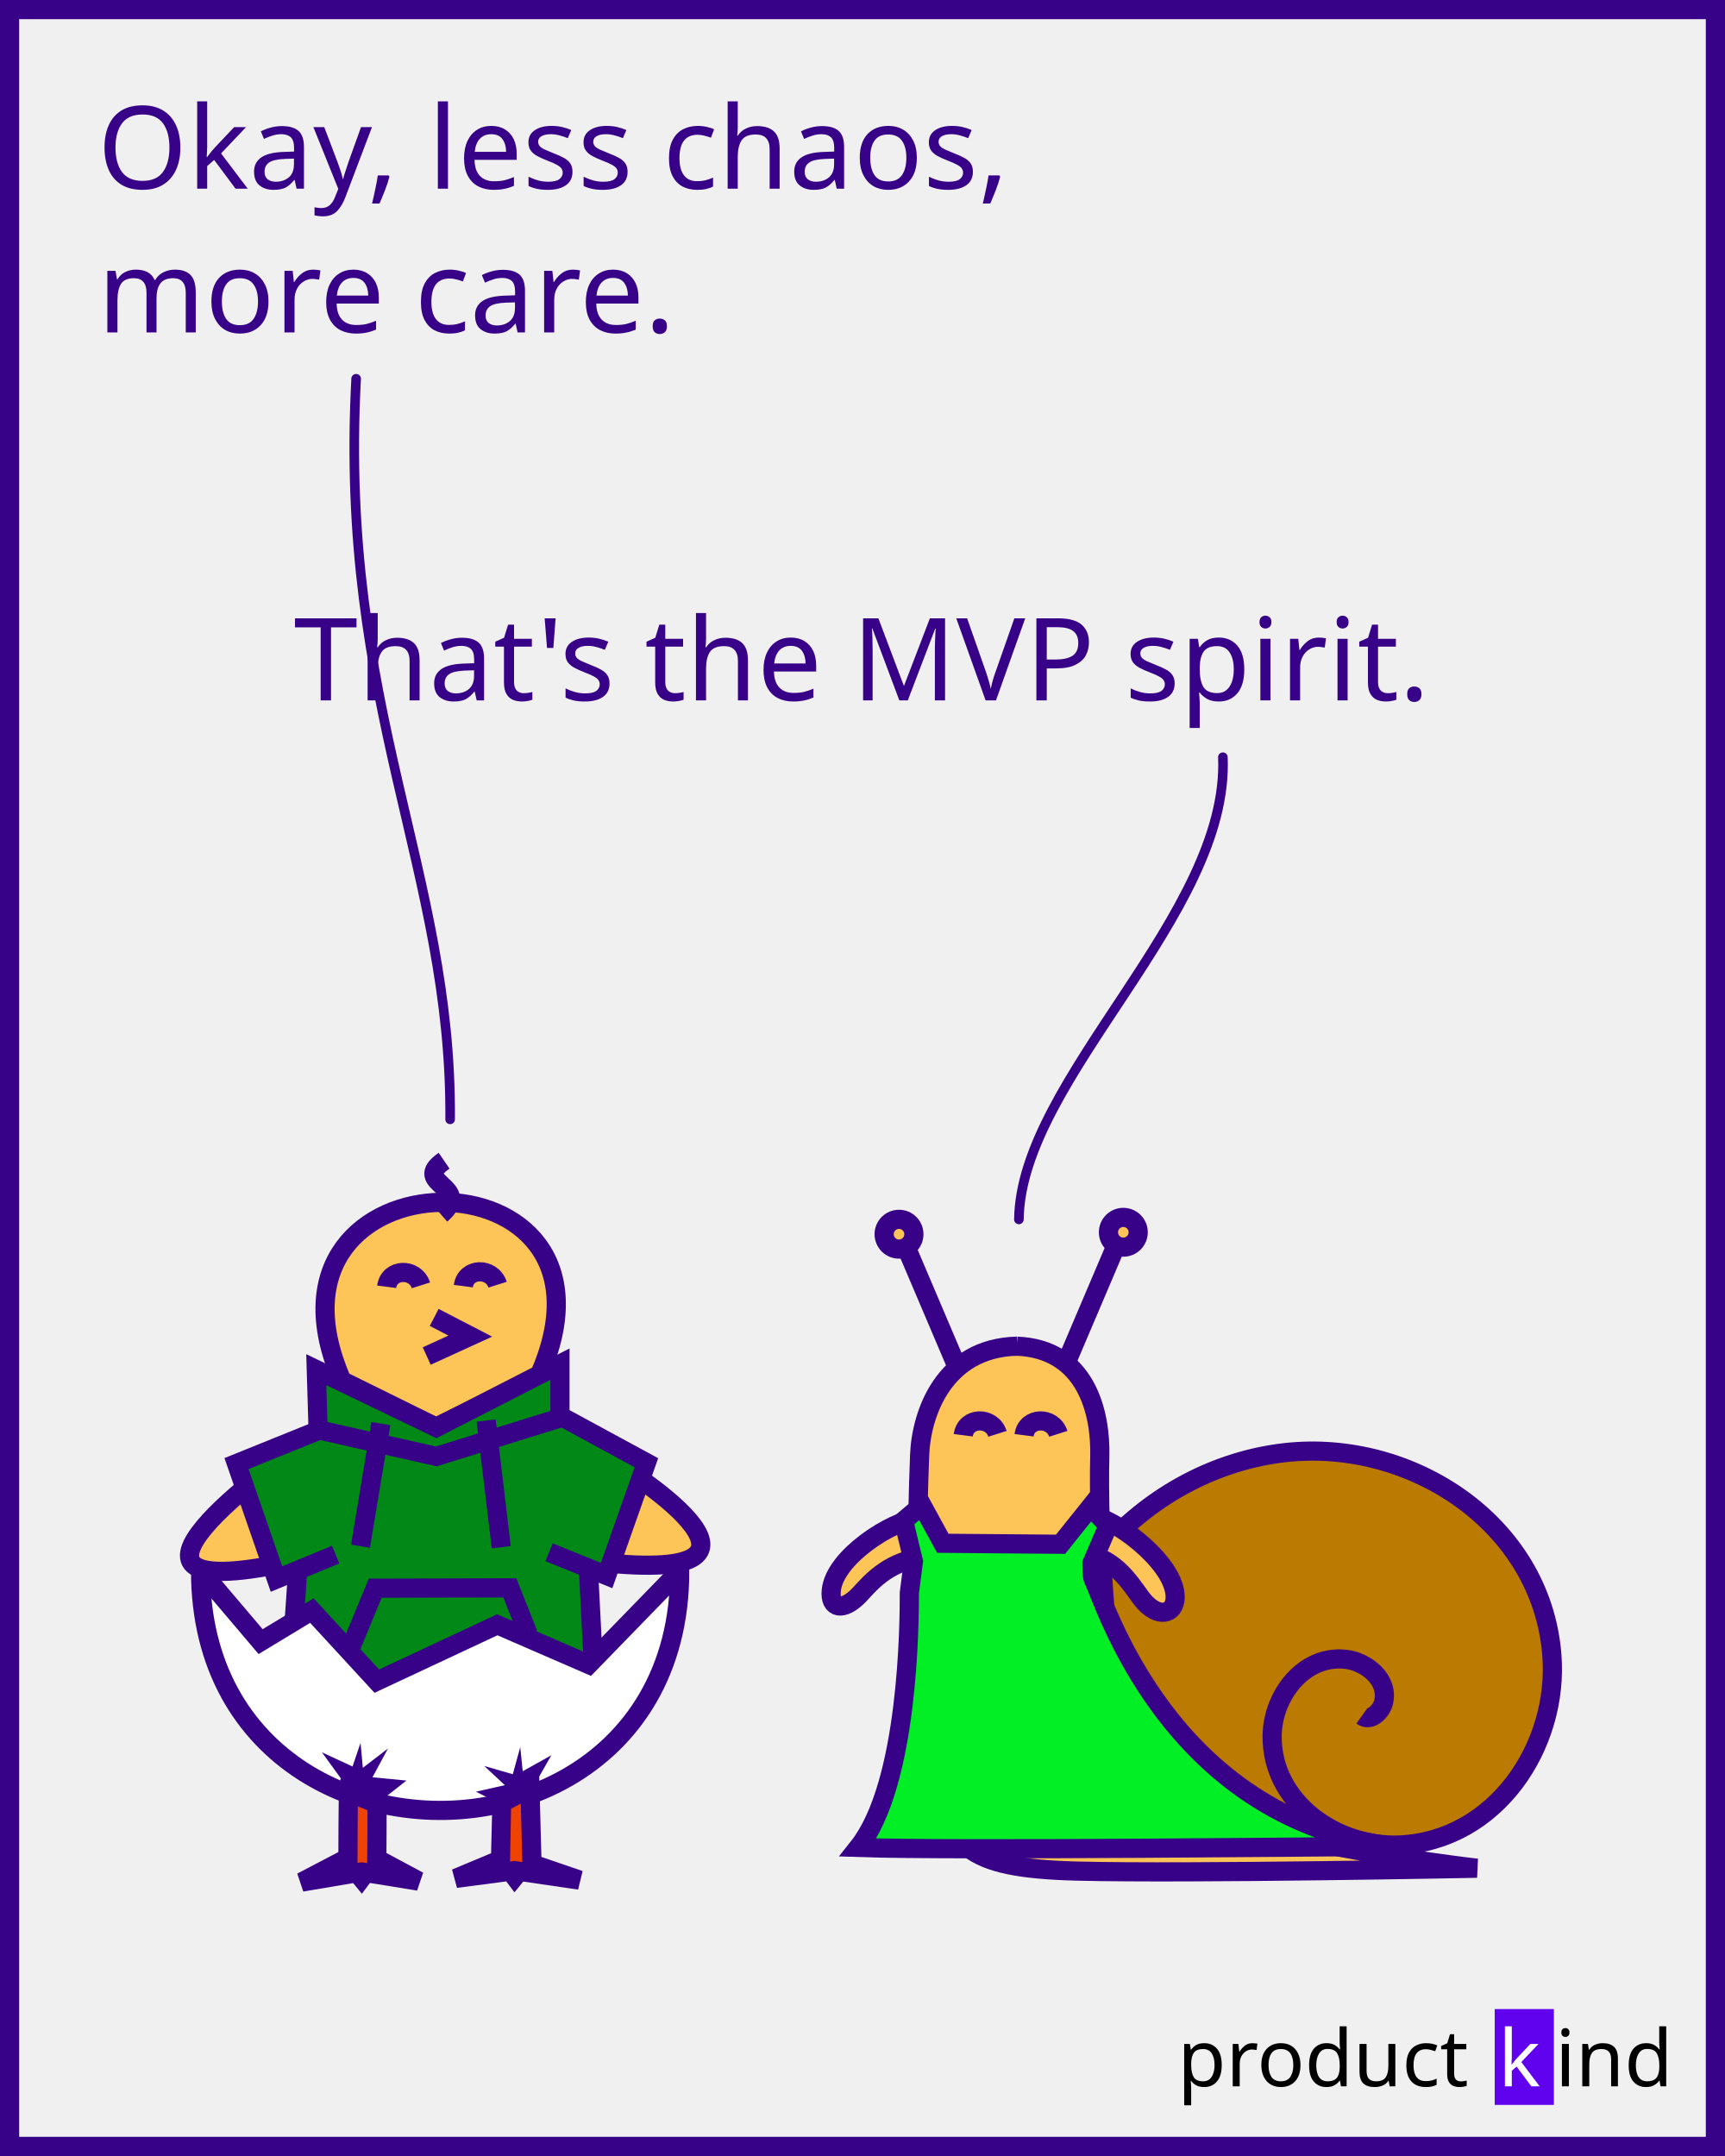
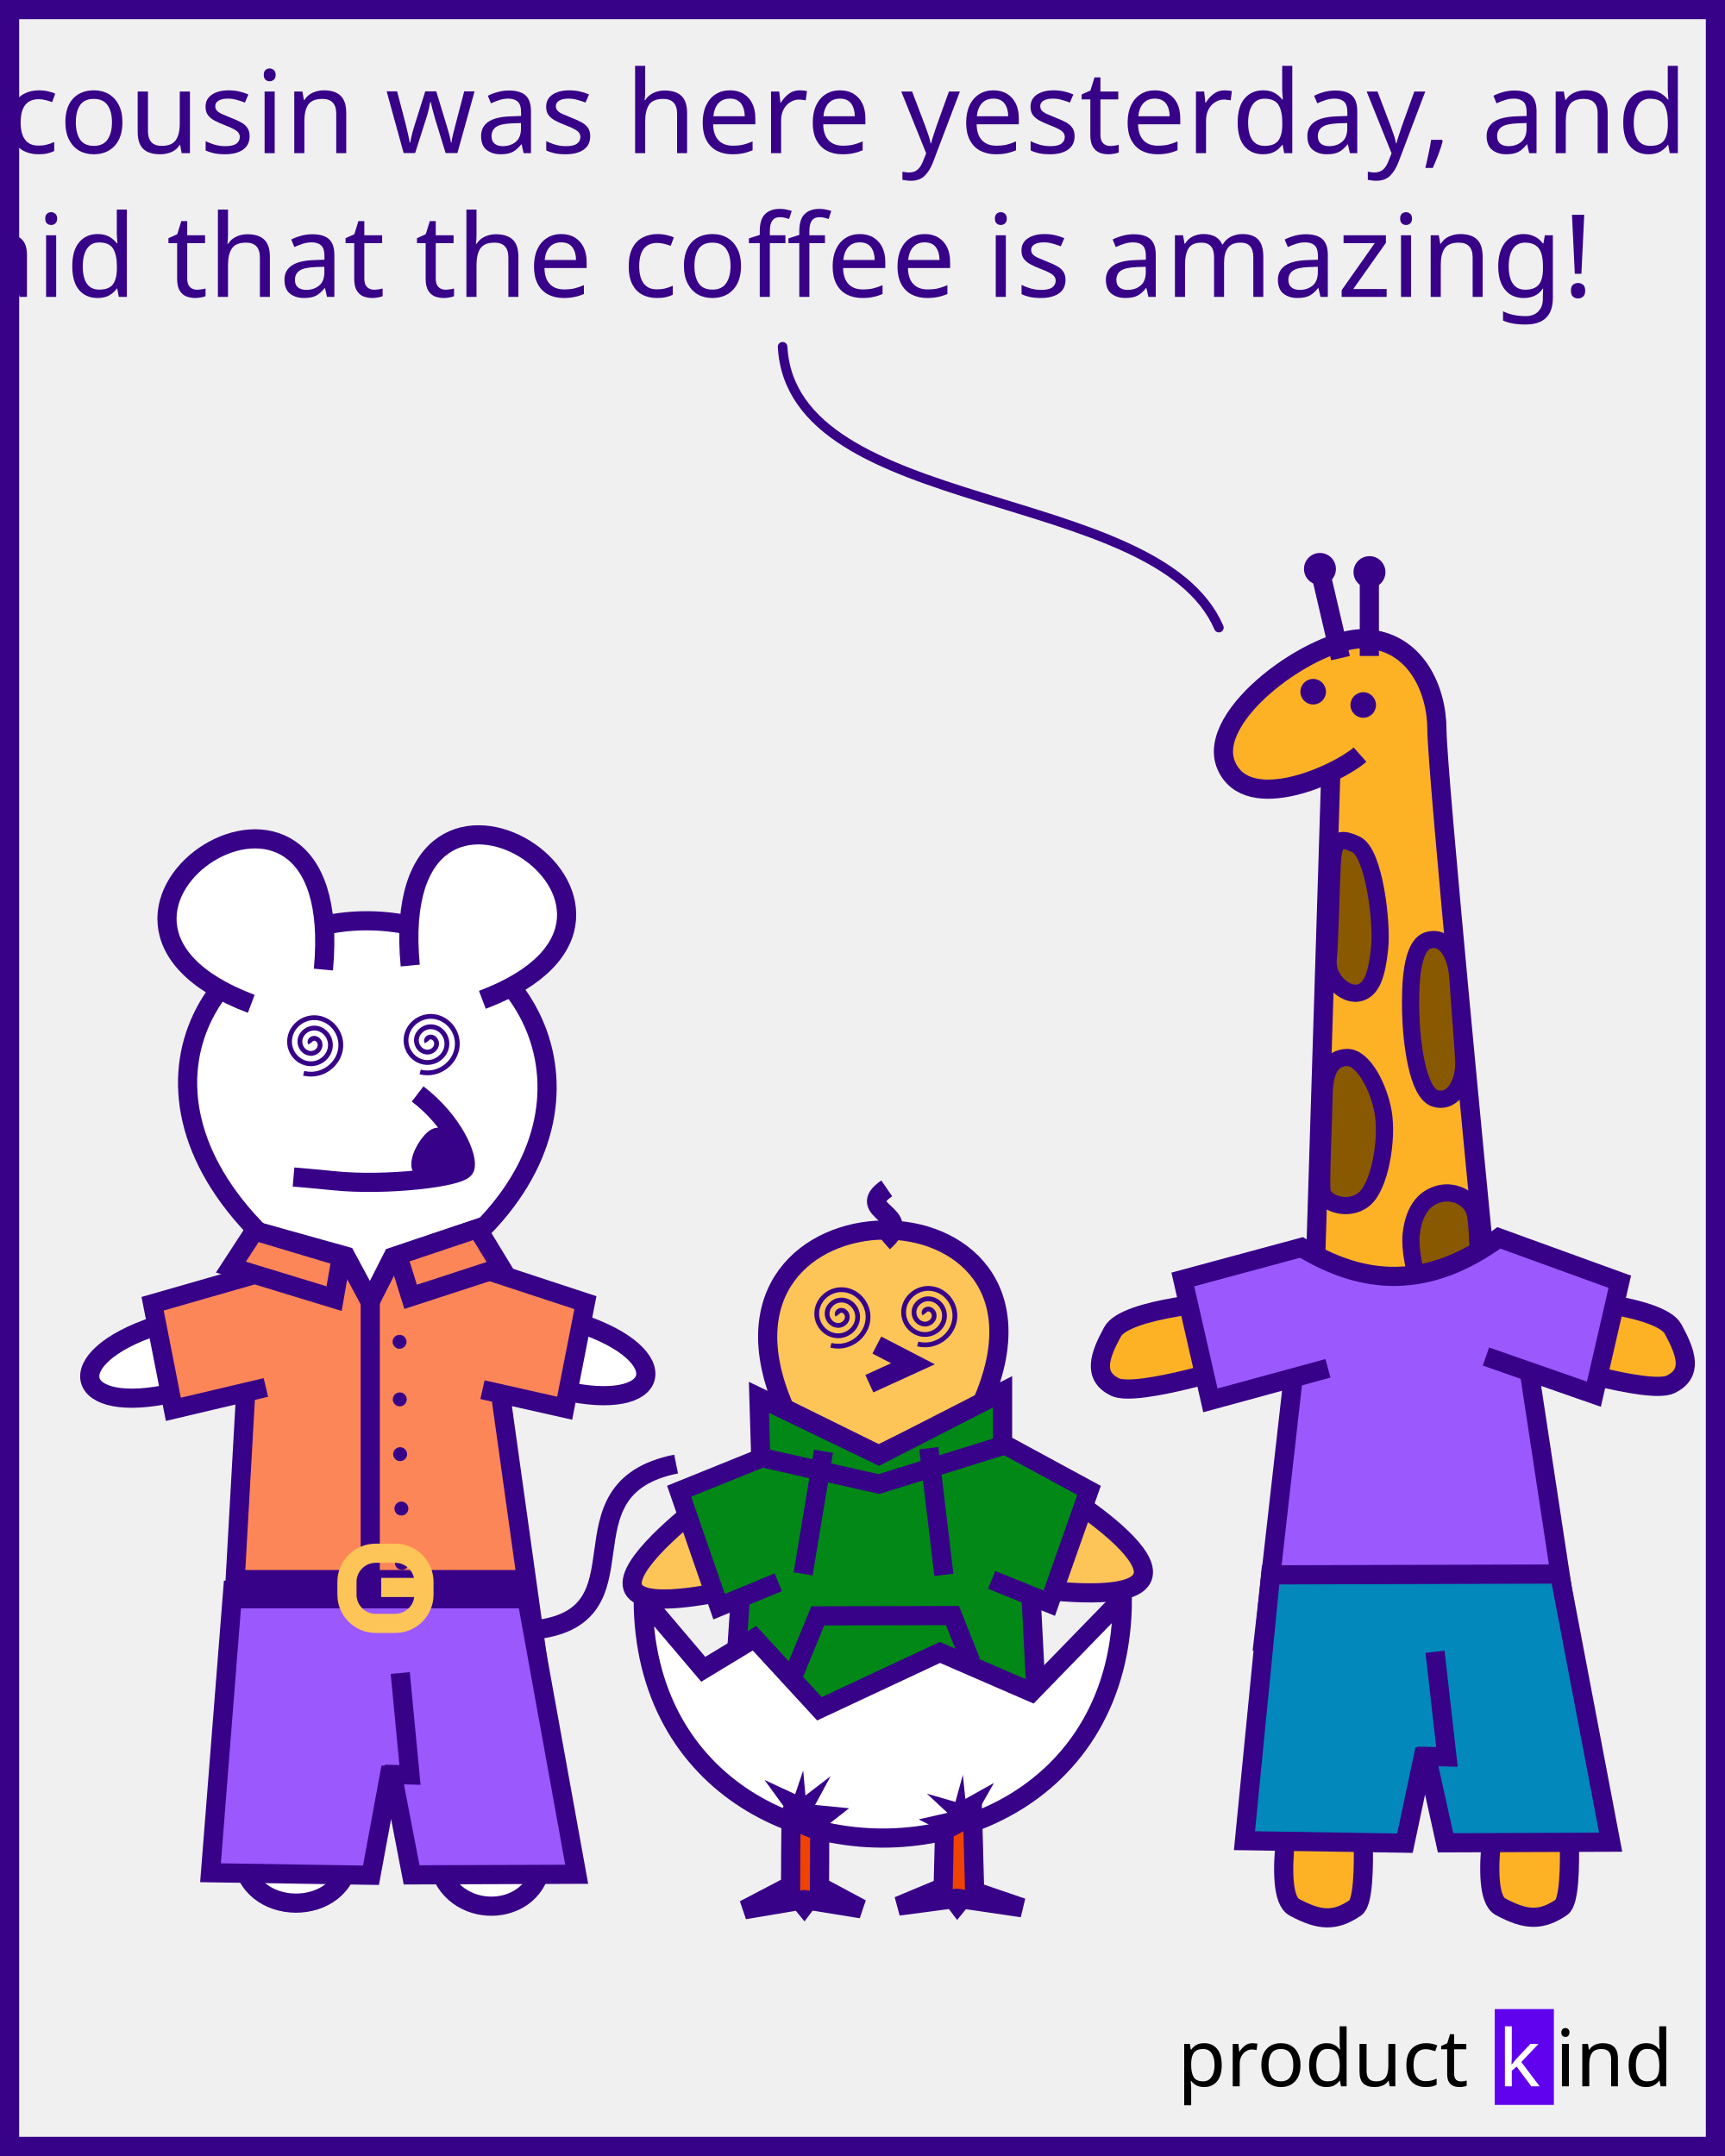
<svg xmlns="http://www.w3.org/2000/svg" width="1080" height="1350" viewBox="0 0 285.75 357.188" version="1.1" id="svg1">
  <defs id="defs1">
    <rect x="337.606" y="293.087" width="868.13" height="871.84" id="rect26" />
    <rect x="358.011" y="335.751" width="877.405" height="734.572" id="rect25" />
    <rect x="418.448" y="244.753" width="748.074" height="801.367" id="rect16" />
    <clipPath clipPathUnits="userSpaceOnUse" id="clipPath3">
      <rect style="fill:#370188;stroke:#370188;stroke-width:3.175" id="rect4" width="387.914" height="225.631" x="-131.677" y="-44.13" ry="1.595" />
    </clipPath>
+     <clipPath clipPathUnits="userSpaceOnUse" id="clipPath1">
+       <rect style="fill:none;fill-opacity:1;fill-rule:nonzero;stroke:#370188;stroke-width:1;stroke-dasharray:none;stroke-opacity:1" id="rect1" width="89" height="111.5" x="-43.911" y="-23.921" transform="rotate(21.05642)" />
+     </clipPath>
  </defs>
  <g id="layer1">
-     <rect style="fill:none;fill-opacity:1;fill-rule:nonzero;stroke:#370188;stroke-width:3.175;stroke-dasharray:none;stroke-opacity:1" id="rect113-4-2" width="282.575" height="354.012" x="1.587" y="1.587" />
    <g id="g1">
      <rect width="9.802" height="15.875" rx="0" ry="0" fill="#6002ee" stroke-width="0" id="rect1-3-4-39-4-2-0-5-6" x="247.601" y="332.846" />
      <text font-family="Montserrat" font-size="465.256px" font-weight="200" stroke-width="0" fill="#33333" id="text3-0-3-6-4-3-4-3-7-8" x="257.784" y="345.427" style="font-style:normal;font-variant:normal;font-weight:300;font-stretch:normal;font-size:13.077px;font-family:Montserrat;-inkscape-font-specification:'Montserrat Light'" transform="scale(0.9993897,1.000611)">
        <tspan y="345.427" font-weight="200" stroke-width="0" id="tspan1-4-8-3-6-9-9-9-7-0" style="font-style:normal;font-variant:normal;font-weight:300;font-stretch:normal;font-size:13.077px;font-family:Montserrat;-inkscape-font-specification:'Montserrat Light'">ind</tspan>
      </text>
      <text font-family="Montserrat" font-size="618.11px" font-weight="200" stroke-width="0" fill="#33333" id="text3-0-3-0-0-5-3-3-2" x="248.337" y="345.427" style="font-style:normal;font-variant:normal;font-weight:300;font-stretch:normal;font-size:13.077px;font-family:Montserrat;-inkscape-font-specification:'Montserrat Light'" transform="scale(0.9993897,1.000611)">
        <tspan y="345.427" font-weight="200" stroke-width="0" id="tspan1-4-8-6-2-1-2-5-9" style="font-style:normal;font-variant:normal;font-weight:300;font-stretch:normal;font-size:13.077px;font-family:Montserrat;-inkscape-font-specification:'Montserrat Light'">
          <tspan style="font-style:normal;font-variant:normal;font-weight:300;font-stretch:normal;font-size:13.077px;font-family:Montserrat;-inkscape-font-specification:'Montserrat Light';fill:#ffffff;fill-opacity:1;stroke-width:0" id="tspan3-6-3-13-5-2-1-6-6">k</tspan>
        </tspan>
      </text>
      <text dx="0" dy="0" font-family="Montserrat" font-size="465.256px" font-weight="200" stroke-width="0" fill="#33333" id="text3-0-3-6-8-4-0-8-9" x="195.177" y="345.427" style="font-style:normal;font-variant:normal;font-weight:300;font-stretch:normal;font-size:13.077px;font-family:Montserrat;-inkscape-font-specification:'Montserrat Light'" transform="scale(0.9993897,1.000611)">
        <tspan y="345.427" font-weight="200" stroke-width="0" id="tspan1-4-8-3-9-0-0-6-9" style="font-style:normal;font-variant:normal;font-weight:300;font-stretch:normal;font-size:13.077px;font-family:Montserrat;-inkscape-font-specification:'Montserrat Light'">product</tspan>
      </text>
    </g>
-     <g id="g2-5" transform="matrix(3.175,0,0,3.175,-1513.23,-614.2662)">
-       <text xml:space="preserve" style="font-style:normal;font-variant:normal;font-weight:normal;font-stretch:normal;font-size:19.05px;font-family:'Nanum Pen';-inkscape-font-specification:'Nanum Pen';text-align:start;letter-spacing:0px;word-spacing:0px;writing-mode:lr-tb;direction:ltr;text-anchor:start;white-space:pre;inline-size:141.971;display:inline;fill:#370188;fill-opacity:1;stroke:none;stroke-width:1.587;stroke-linecap:round;stroke-dasharray:none;stroke-opacity:1" x="-105.926" y="156.497" id="text17-6-5-0-9-6" transform="matrix(0.3149606,0,0,0.3149606,515.06,154.0265)">
-         <tspan x="-105.926" y="156.497" id="tspan3">Okay, less chaos, </tspan>
-         <tspan x="-105.926" y="180.309" id="tspan4">more care.</tspan>
+     <rect style="fill:none;fill-opacity:1;fill-rule:nonzero;stroke:#370188;stroke-width:3.175;stroke-dasharray:none;stroke-opacity:1" id="rect113-4-2" width="282.575" height="354.012" x="1.587" y="1.587" />
+     <g id="g2-6" transform="matrix(3.175,0,0,3.175,84.77835,47.37924)">
+       <path style="fill:#fdb226;fill-opacity:1;fill-rule:nonzero;stroke:#370188;stroke-width:1;stroke-dasharray:none;stroke-opacity:1" d="m 44.255,24.453 c -1.124,0.999 -5.857,3.183 -6.981,0.56 -1.124,-2.623 4.625,-6.731 7.247,-6.606 2.623,0.125 3.747,2.623 3.747,4.746 0,2.123 2.373,26.476 2.373,26.476 l -5.87,6.619 -2.928,-2.386 0.887,-28.423" id="path83" />
+       <circle style="fill:#370188;fill-opacity:1;stroke:none;stroke-width:3.975;stroke-dasharray:none;stroke-opacity:1" id="path9-5-7-5-2-3-8" cx="41.812" cy="21.171" r="0.667" />
+       <circle style="fill:#370188;fill-opacity:1;stroke:none;stroke-width:3.975;stroke-dasharray:none;stroke-opacity:1" id="path9-5-7-5-2-3-8-3" cx="42.165" cy="14.764" r="0.833" />
+       <circle style="fill:#370188;fill-opacity:1;stroke:none;stroke-width:3.975;stroke-dasharray:none;stroke-opacity:1" id="path9-5-7-5-2-3-8-8" cx="44.749" cy="14.931" r="0.833" />
+       <circle style="fill:#370188;fill-opacity:1;stroke:none;stroke-width:3.975;stroke-dasharray:none;stroke-opacity:1" id="path9-5-7-6-7-6-0-4" cx="44.424" cy="21.865" r="0.667" />
+       <path style="fill:#fdb226;fill-opacity:1;fill-rule:nonzero;stroke:#370188;stroke-width:1;stroke-dasharray:none;stroke-opacity:1" d="m 37.326,52.962 c 0,0 -5.291,0.345 -5.981,1.61 -0.69,1.265 -1.035,2.3 0.115,2.875 1.15,0.575 6.901,-1.265 6.901,-1.265" id="path82-4" />
+       <path style="fill:#fdb226;fill-opacity:1;fill-rule:nonzero;stroke:#370188;stroke-width:1;stroke-dasharray:none;stroke-opacity:1" d="m 40.855,77.954 c 0,0 -1.293,5.964 -0.023,6.645 1.323,0.71 2.116,0.751 3.181,0.029 0.803,-0.544 0.208,-7.013 0.208,-7.013" id="path82-2-5" />
+       <path style="fill:#fdb226;fill-opacity:1;fill-rule:nonzero;stroke:#370188;stroke-width:1;stroke-dasharray:none;stroke-opacity:1" d="m 51.608,77.925 c 0,0 -1.293,5.964 -0.023,6.645 1.323,0.71 2.116,0.751 3.181,0.029 0.803,-0.544 0.208,-7.013 0.208,-7.013" id="path82-2-7-3" />
+       <path style="fill:#fdb226;fill-opacity:1;fill-rule:nonzero;stroke:#370188;stroke-width:1;stroke-dasharray:none;stroke-opacity:1" d="m 54.611,52.822 c 0,0 5.291,0.345 5.981,1.61 0.69,1.265 1.035,2.3 -0.115,2.875 -1.15,0.575 -6.901,-1.265 -6.901,-1.265" id="path82-5-0" />
+       <path style="fill:#885901;fill-opacity:1;fill-rule:nonzero;stroke:#370188;stroke-width:0.897;stroke-dasharray:none;stroke-opacity:1" d="m 42.277,47.24 c 0.071,0.616 1.357,1.09 2.189,0.415 0.833,-0.676 1.235,-3.14 1.001,-4.514 -0.233,-1.373 -1.067,-2.918 -1.902,-2.884 -0.836,0.034 -1.168,0.696 -1.188,2.061 -0.021,1.365 -0.172,4.307 -0.1,4.923 z m 5.937,-4.836 c 0.978,0.242 1.51,-0.941 1.454,-1.993 -0.055,-1.052 -0.212,-2.844 -0.299,-4.231 -0.087,-1.387 -0.69,-2.298 -1.563,-2.034 -0.873,0.264 -0.939,2.308 -0.906,3.76 0.033,1.452 0.336,4.256 1.313,4.498 z m -5.619,-7.27 c -0.098,1.022 0.864,1.892 1.568,1.76 0.703,-0.132 0.966,-0.939 1.114,-2.319 0.148,-1.38 -0.291,-4.989 -1.224,-5.433 -0.933,-0.444 -1.177,-0.202 -1.245,0.999 -0.068,1.2 -0.115,3.972 -0.213,4.993 z m 6.379,19.563 c 1.12,0.2 1.43,-0.919 1.455,-1.993 0.024,-1.074 0.007,-3.21 -0.13,-4.16 -0.136,-0.95 -1.131,-1.35 -1.846,-1.184 -0.715,0.166 -1.37,0.7 -1.528,2.132 -0.157,1.431 0.928,5.006 2.048,5.206 z" id="path84" />
+       <path style="fill:#9a58fd;fill-opacity:1;fill-rule:nonzero;stroke:#370188;stroke-width:1;stroke-dasharray:none;stroke-opacity:1" d="m 52.465,52.556 2.769,18.217 -16.021,-0.06 1.951,-17.248 c 3.876,0.961 7.432,0.452 11.301,-0.909 z" id="path56-7-2-0-7" />
+       <path style="fill:#0288bb;fill-opacity:1;fill-rule:nonzero;stroke:#370188;stroke-width:1;stroke-dasharray:none;stroke-opacity:1" d="m 38.227,81.124 8.373,0.13 1.039,-4.898 1.08,4.879 8.614,-0.032 -2.663,-13.992 -15.078,0.043 z" id="path55-9-6-4-6" />
+       <path style="fill:none;fill-opacity:1;fill-rule:nonzero;stroke:#370188;stroke-width:1;stroke-dasharray:none;stroke-opacity:1" d="m 47.248,76.717 1.543,0.035 -0.621,-5.486" id="path71-3-2-4" />
+       <path style="fill:#853200;fill-opacity:1;fill-rule:nonzero;stroke:#370188;stroke-width:1;stroke-dasharray:none;stroke-opacity:1" d="m 43.237,19.418 -0.971,-4.162" id="path85" />
+       <path style="fill:#853200;fill-opacity:1;fill-rule:nonzero;stroke:#370188;stroke-width:1;stroke-dasharray:none;stroke-opacity:1" d="M 44.742,19.306 V 15.421" id="path86" />
+       <path style="fill:#9a58fd;fill-opacity:1;fill-rule:nonzero;stroke:#370188;stroke-width:1;stroke-dasharray:none;stroke-opacity:1" d="m 42.581,56.477 -6.132,1.672 -1.438,-6.308 6.191,-1.672 c 3.263,1.982 6.567,2.209 10.299,-0.499 l 6.308,2.289 -1.35,5.868 -5.633,-1.966" id="path87" />
+     </g>
+     <g id="g3" transform="matrix(3.175,0,0,3.175,-1211.021,-594.4528)">
+       <text xml:space="preserve" style="font-style:normal;font-variant:normal;font-weight:normal;font-stretch:normal;font-size:19.05px;font-family:'Nanum Pen';-inkscape-font-specification:'Nanum Pen';text-align:center;letter-spacing:0px;word-spacing:0px;writing-mode:lr-tb;direction:ltr;text-anchor:middle;white-space:pre;inline-size:273.522;display:inline;fill:#370188;fill-opacity:1;stroke:none;stroke-width:1.587;stroke-linecap:round;stroke-dasharray:none;stroke-opacity:1" x="-18.874" y="156.497" id="text1" transform="matrix(0.3149606,0,0,0.3149606,432.2271,145.9298)">
+         <tspan x="-18.874" y="156.497" id="tspan1">My cousin was here yesterday, and she<tspan y="156.497" id="tspan2"> </tspan>
+         </tspan>
+         <tspan x="-18.874" y="180.309" id="tspan8">said that the coffee is amazing!</tspan>
      </text>
-       <path style="fill:none;fill-opacity:1;stroke:#370188;stroke-width:0.5;stroke-linecap:round;stroke-dasharray:none;stroke-opacity:1" d="m 500.093,251.878 c 0.094,-12.954 -5.827,-21.503 -4.904,-38.645" id="path13-1-9-2-1-7-8-0-7-8" />
+       <path style="fill:none;fill-opacity:1;stroke:#370188;stroke-width:0.5;stroke-linecap:round;stroke-dasharray:none;stroke-opacity:1" d="m 445.017,219.978 c -3.22,-7.474 -22.274,-5.777 -22.762,-14.654" id="path1" />
    </g>
-     <g id="g2-5-7" transform="matrix(3.175,0,0,3.175,-1344.566,-592.0247)">
-       <text xml:space="preserve" style="font-style:normal;font-variant:normal;font-weight:normal;font-stretch:normal;font-size:19.05px;font-family:'Nanum Pen';-inkscape-font-specification:'Nanum Pen';text-align:end;letter-spacing:0px;word-spacing:0px;writing-mode:lr-tb;direction:ltr;text-anchor:end;white-space:pre;inline-size:163.819;display:inline;fill:#370188;fill-opacity:1;stroke:none;stroke-width:1.587;stroke-linecap:round;stroke-dasharray:none;stroke-opacity:1" x="70.268" y="156.497" id="text17-6-5-0-9-6-3" transform="matrix(0.3149606,0,0,0.3149606,486.8679,173.7198)">
-         <tspan x="70.268" y="156.497" id="tspan5">That's the MVP spirit.</tspan>
-       </text>
-       <path style="fill:none;fill-opacity:1;stroke:#370188;stroke-width:0.5;stroke-linecap:round;stroke-dasharray:none;stroke-opacity:1" d="m 476.645,250.094 c 0.094,-7.347 10.994,-15.895 10.643,-24.118" id="path13-1-9-2-1-7-8-0-7-8-3" />
+     <g id="g7" transform="matrix(3.175,0,0,3.175,-1146.963,81.31827)">
+       <path style="fill:#018816;fill-opacity:1;stroke:#370188;stroke-width:1;stroke-dasharray:none;stroke-opacity:1" d="m 400.055,55.139 -0.771,11.231 16.226,0.436 -0.637,-12.471 z" id="path25-4-5-7" />
+       <path style="fill:#ffffff;fill-opacity:1;stroke:#370188;stroke-width:1;stroke-dasharray:none;stroke-opacity:1" d="m 394.807,57.799 c 0,4.987 2.239,8.481 5.377,10.484 0.747,0.476 1.544,0.869 2.374,1.176 7.344,2.72 17.256,-1.167 17.248,-11.66 l -4.746,4.884 -4.772,-2.071 -6.286,2.942 -3.388,-3.682 -2.674,1.62 z" id="path1-8-6-7" />
+       <path style="fill:#370189;fill-opacity:1;stroke:#370188;stroke-width:0;stroke-dasharray:none;stroke-opacity:1" d="m 402.343,68.929 -1.205,-1.661 1.597,0.741 0.418,-1.237 0.119,1.305 1.313,-1.008 -0.811,1.501 1.774,0.172 -1.163,0.913 z" id="path3-2-5-8" />
+       <path style="fill:#370189;fill-opacity:1;stroke:#370188;stroke-width:0;stroke-dasharray:none;stroke-opacity:1" d="m 412.153,69.098 0.956,-1.678 -1.495,0.836 -0.129,-1.259 -0.389,1.415 -1.488,-0.43 1.074,1 -1.506,0.341 1.418,0.719 z" id="path3-1-5-4-1" />
+       <path style="fill:#ee4302;fill-opacity:1;stroke:#370188;stroke-width:1;stroke-dasharray:none;stroke-opacity:1" d="m 402.531,69.348 c -0.029,0.261 -0.035,3.427 -0.035,3.427 l -2.412,1.264 2.888,-0.488 0.234,0.286 0.221,-0.294 2.757,0.446 -2.181,-1.169 c 0,0 0.022,-2.829 0.004,-2.867 z" id="path7-8-04-0" />
+       <path style="fill:#ee4302;fill-opacity:1;stroke:#370188;stroke-width:1;stroke-dasharray:none;stroke-opacity:1" d="m 411.992,69.115 0.107,3.971 2.479,0.848 -3.143,-0.458 -0.234,0.286 -0.221,-0.294 -2.859,0.378 2.336,-0.977 c 0,0 0.052,-2.899 0.057,-2.959 z" id="path7-4-0-0-0" />
+       <path style="fill:none;fill-opacity:1;stroke:#370188;stroke-width:1;stroke-dasharray:none;stroke-opacity:1" d="m 402.688,61.689 1.23,-2.985 7.025,-0.017 0.962,2.422" id="path19-60-4-0" />
+       <path style="fill:#fdc458;fill-opacity:1;stroke:#370188;stroke-width:1;stroke-dasharray:none;stroke-opacity:1" d="m 399.02,52.006 c 0,0 -12.117,8.57 2.191,4.91 z" id="path17-0-4-3" />
+       <path style="fill:#fdc458;fill-opacity:1;stroke:#370188;stroke-width:1;stroke-dasharray:none;stroke-opacity:1" d="m 416.737,52.333 c 0,0 10.804,6.674 -2.373,4.858 z" id="path16-7-3-7" />
+       <path style="fill:#fdc458;fill-opacity:1;stroke:#370188;stroke-width:1;stroke-dasharray:none;stroke-opacity:1" d="m 412.447,47.672 c 5.488,-12.265 -15.632,-12.077 -10.265,0.203 l 4.911,2.424 z" id="path23-5-43-9" />
+       <path style="fill:#018816;fill-opacity:1;stroke:#370188;stroke-width:1;stroke-dasharray:none;stroke-opacity:1" d="m 401.854,56.951 -3.087,1.275 -2.086,-6.027 4.259,-1.721 -0.096,-3.178 6.26,3.017 6.453,-3.306 v 2.697 l 4.511,2.448 -2.076,5.887 -3.002,-1.215" id="path12-0-7-7" />
+       <path style="fill:none;fill-opacity:1;stroke:#370188;stroke-width:1;stroke-dasharray:none;stroke-opacity:1" d="m 400.845,50.414 6.26,1.412 6.613,-2.054" id="path22-1-2-3" />
+       <path style="fill:none;fill-opacity:1;stroke:#370188;stroke-width:1;stroke-dasharray:none;stroke-opacity:1" d="m 404.213,50.116 -1.062,6.396" id="path10-79-3-9" />
+       <path style="fill:none;fill-opacity:1;stroke:#370188;stroke-width:1;stroke-dasharray:none;stroke-opacity:1" d="m 409.706,49.956 0.788,6.607" id="path11-71-9-4" />
+       <path style="fill:none;fill-opacity:1;stroke:#370188;stroke-width:1;stroke-dasharray:none;stroke-opacity:1" d="m 406.996,44.574 1.884,0.975 -2.274,1.04" id="path24-70-3-3" />
+       <path style="fill:none;fill-opacity:1;stroke:#370188;stroke-width:1;stroke-dasharray:none;stroke-opacity:1" d="m 407.347,39.198 c 1.703,-1.483 -1.593,-1.593 0.165,-2.801" id="path26-0-54-6" />
+       <path style="fill:none;fill-rule:evenodd;stroke:#370188;stroke-width:0.478;stroke-dasharray:none;stroke-opacity:1" id="path2" d="m 386.858,38.612 c -0.131,-0.188 0.056,-0.415 0.236,-0.47 0.341,-0.104 0.66,0.183 0.72,0.506 0.09,0.485 -0.31,0.911 -0.776,0.97 -0.627,0.08 -1.163,-0.439 -1.22,-1.045 -0.072,-0.769 0.567,-1.417 1.315,-1.47 0.911,-0.065 1.671,0.695 1.72,1.585 0.058,1.053 -0.823,1.925 -1.854,1.97 -1.194,0.052 -2.18,-0.951 -2.22,-2.124 -0.046,-1.336 1.079,-2.435 2.394,-2.47 1.477,-0.04 2.69,1.207 2.72,2.663 0.034,1.619 -1.335,2.945 -2.933,2.97 -0.26,0.004 -0.52,-0.025 -0.773,-0.086" transform="matrix(0.5232406,0,0,0.5232406,202.5298,22.81398)" />
+       <path style="fill:none;fill-rule:evenodd;stroke:#370188;stroke-width:0.478;stroke-dasharray:none;stroke-opacity:1" id="path2-7" d="m 386.858,38.612 c -0.131,-0.188 0.056,-0.415 0.236,-0.47 0.341,-0.104 0.66,0.183 0.72,0.506 0.09,0.485 -0.31,0.911 -0.776,0.97 -0.627,0.08 -1.163,-0.439 -1.22,-1.045 -0.072,-0.769 0.567,-1.417 1.315,-1.47 0.911,-0.065 1.671,0.695 1.72,1.585 0.058,1.053 -0.823,1.925 -1.854,1.97 -1.194,0.052 -2.18,-0.951 -2.22,-2.124 -0.046,-1.336 1.079,-2.435 2.394,-2.47 1.477,-0.04 2.69,1.207 2.72,2.663 0.034,1.619 -1.335,2.945 -2.933,2.97 -0.26,0.004 -0.52,-0.025 -0.773,-0.086" transform="matrix(0.5232406,0,0,0.5232406,207.0611,22.74667)" />
    </g>
-     <g id="g7" transform="matrix(3.175,0,0,3.175,-231.864,39.14537)">
-       <path style="fill:#bb7a02;fill-opacity:1;stroke:#370188;stroke-width:1;stroke-dasharray:none;stroke-opacity:1" d="m 125.967,81.722 10.072,1.855 13.264,-1.91 -4.243,-11.455 -15.186,-0.932 z" id="path31-3" />
-       <path style="fill:#fdc458;fill-opacity:1;stroke:#370188;stroke-width:1;stroke-dasharray:none;stroke-opacity:1" d="m 121.004,68.942 c -1.751,0.303 -2.593,1.361 -3.138,1.94 -0.829,0.882 -1.572,0.758 -1.467,-0.23 0.188,-1.767 3.21,-3.632 4.473,-3.75" id="path30-6" />
-       <path style="fill:#fdc458;fill-opacity:1;stroke:#370188;stroke-width:1;stroke-dasharray:none;stroke-opacity:1" d="m 126.096,57.915 c -3.821,0.084 -5.005,3.522 -5.087,5.678 -0.113,3.012 -0.438,12.917 0.605,16.643 1.043,3.726 1.64,4.919 7.602,5.068 5.962,0.149 20.868,-0.149 20.868,-0.149 0,0 -15.875,-1.807 -17.664,-4.937 -1.789,-3.13 -2.103,-13.245 -2.012,-16.527 0.065,-2.357 -0.736,-5.627 -4.313,-5.776 z" id="path26-4" />
-       <path style="fill:#bb7a02;fill-opacity:1;fill-rule:evenodd;stroke:#370188;stroke-width:0.695;stroke-dasharray:none;stroke-opacity:1" id="path27-2" d="m 105.69,39.348 c -0.324,0.232 -0.695,-0.17 -0.775,-0.457 -0.235,-0.84 0.618,-1.513 1.368,-1.594 1.544,-0.166 2.642,1.347 2.664,2.759 0.038,2.434 -2.344,4.074 -4.611,3.979 -3.508,-0.147 -5.803,-3.601 -5.535,-6.911 0.387,-4.765 5.112,-7.824 9.65,-7.327 2.501,0.274 4.829,1.527 6.511,3.387" transform="matrix(-1.438254,0,0,1.438254,296.0942,20.60928)" />
-       <circle style="fill:#fdc458;fill-opacity:1;stroke:#370188;stroke-width:1;stroke-dasharray:none;stroke-opacity:1" id="path28-9" cx="119.933" cy="52.072" r="0.776" />
-       <path style="fill:#ffffff;fill-opacity:1;stroke:#370188;stroke-width:1;stroke-dasharray:none;stroke-opacity:1" d="m 122.884,58.811 -2.484,-5.838" id="path29-2" />
-       <circle style="fill:#fdc458;fill-opacity:1;stroke:#370188;stroke-width:1;stroke-dasharray:none;stroke-opacity:1" id="path28-0-2" cx="-131.636" cy="51.971" r="0.776" transform="scale(-1,1)" />
-       <path style="fill:#ffffff;fill-opacity:1;stroke:#370188;stroke-width:1;stroke-dasharray:none;stroke-opacity:1" d="m 128.686,58.71 2.484,-5.838" id="path29-6-1" />
-       <path style="fill:#fdc458;fill-opacity:1;stroke:#370188;stroke-width:1;stroke-dasharray:none;stroke-opacity:1" d="m 129.727,68.765 c 1.751,0.303 2.494,1.954 3.039,2.533 0.829,0.882 1.671,0.527 1.566,-0.46 -0.188,-1.767 -3.21,-3.994 -4.473,-4.112" id="path30-2-4" />
-       <path style="mix-blend-mode:normal;fill:#02ee25;fill-opacity:1;fill-rule:nonzero;stroke:#370188;stroke-width:1;stroke-dasharray:none;stroke-opacity:1" d="m 120.172,67.025 0.512,2.119 -0.212,1.637 c 0,1.501 -0.02,9.956 -2.667,13.292 4.988,0.175 25.144,-0.049 27.822,-0.057 -11.67,-1.571 -14.978,-12.803 -15.555,-13.933 -0.083,-0.163 -0.073,-0.841 -0.073,-0.841 l 0.844,-1.968 -0.916,-0.979 -1.565,1.955 -6.144,-0.051 -1.087,-1.987 z" id="path33-0" />
-       <path style="fill:none;stroke:#370188;stroke-width:1" d="m 123.285,62.562 c 0.126,-0.968 1.493,-1.001 1.786,-0.074" id="path1" />
-       <path style="fill:none;stroke:#370188;stroke-width:1" d="m 126.458,62.562 c 0.126,-0.968 1.493,-1.001 1.786,-0.074" id="path1-0" />
-     </g>
-     <g id="g5" transform="matrix(3.175,0,0,3.175,-365.7479,58.95966)">
-       <path style="fill:#018816;fill-opacity:1;stroke:#370188;stroke-width:1;stroke-dasharray:none;stroke-opacity:1" d="m 130.908,60.737 -0.771,11.231 16.226,0.436 -0.637,-12.471 z" id="path25-4-0" />
-       <path style="fill:#ffffff;fill-opacity:1;stroke:#370188;stroke-width:1;stroke-dasharray:none;stroke-opacity:1" d="m 125.661,63.398 c 0,4.987 2.239,8.481 5.377,10.484 0.747,0.476 1.544,0.869 2.374,1.176 7.344,2.72 17.256,-1.167 17.248,-11.66 l -4.746,4.884 -4.772,-2.071 -6.286,2.942 -3.388,-3.682 -2.674,1.62 z" id="path1-8-5" />
-       <path style="fill:#370189;fill-opacity:1;stroke:#370188;stroke-width:0;stroke-dasharray:none;stroke-opacity:1" d="m 133.197,74.527 -1.205,-1.661 1.597,0.741 0.418,-1.237 0.119,1.305 1.313,-1.008 -0.811,1.501 1.774,0.172 -1.163,0.913 z" id="path3-2-0" />
-       <path style="fill:#370189;fill-opacity:1;stroke:#370188;stroke-width:0;stroke-dasharray:none;stroke-opacity:1" d="m 143.007,74.696 0.956,-1.678 -1.495,0.836 -0.129,-1.259 -0.389,1.415 -1.488,-0.43 1.074,1 -1.506,0.341 1.418,0.719 z" id="path3-1-5-5" />
-       <path style="fill:#ee4302;fill-opacity:1;stroke:#370188;stroke-width:1;stroke-dasharray:none;stroke-opacity:1" d="m 133.384,74.946 c -0.029,0.261 -0.035,3.427 -0.035,3.427 l -2.412,1.264 2.888,-0.488 0.234,0.286 0.221,-0.294 2.757,0.446 -2.181,-1.169 c 0,0 0.022,-2.829 0.004,-2.867 z" id="path7-8-7" />
-       <path style="fill:#ee4302;fill-opacity:1;stroke:#370188;stroke-width:1;stroke-dasharray:none;stroke-opacity:1" d="m 142.845,74.714 0.107,3.971 2.479,0.848 -3.143,-0.458 -0.234,0.286 -0.221,-0.294 -2.859,0.378 2.336,-0.977 c 0,0 0.052,-2.899 0.057,-2.959 z" id="path7-4-0-4" />
-       <path style="fill:none;fill-opacity:1;stroke:#370188;stroke-width:1;stroke-dasharray:none;stroke-opacity:1" d="m 133.541,67.287 1.23,-2.985 7.025,-0.017 0.962,2.422" id="path19-60-8" />
-       <path style="fill:#fdc458;fill-opacity:1;stroke:#370188;stroke-width:1;stroke-dasharray:none;stroke-opacity:1" d="m 129.874,57.605 c 0,0 -12.117,8.57 2.191,4.91 z" id="path17-0-0" />
-       <path style="fill:#fdc458;fill-opacity:1;stroke:#370188;stroke-width:1;stroke-dasharray:none;stroke-opacity:1" d="m 147.591,57.932 c 0,0 10.804,6.674 -2.373,4.858 z" id="path16-7-6" />
-       <path style="fill:#fdc458;fill-opacity:1;stroke:#370188;stroke-width:1;stroke-dasharray:none;stroke-opacity:1" d="m 143.301,53.27 c 5.488,-12.265 -15.632,-12.077 -10.265,0.203 l 4.911,2.424 z" id="path23-5-0" />
-       <path style="fill:#018816;fill-opacity:1;stroke:#370188;stroke-width:1;stroke-dasharray:none;stroke-opacity:1" d="m 132.708,62.55 -3.087,1.275 -2.086,-6.027 4.259,-1.721 -0.096,-3.178 6.26,3.017 6.453,-3.306 v 2.697 l 4.511,2.448 -2.076,5.887 -3.002,-1.215" id="path12-0-59" />
-       <path style="fill:none;fill-opacity:1;stroke:#370188;stroke-width:1;stroke-dasharray:none;stroke-opacity:1" d="m 131.699,56.013 6.26,1.412 6.613,-2.054" id="path22-1-3" />
-       <path style="fill:none;fill-opacity:1;stroke:#370188;stroke-width:1;stroke-dasharray:none;stroke-opacity:1" d="m 135.067,55.714 -1.062,6.396" id="path10-79-76" />
-       <path style="fill:none;fill-opacity:1;stroke:#370188;stroke-width:1;stroke-dasharray:none;stroke-opacity:1" d="m 140.56,55.555 0.788,6.607" id="path11-71-2" />
-       <path style="fill:none;fill-opacity:1;stroke:#370188;stroke-width:1;stroke-dasharray:none;stroke-opacity:1" d="m 137.85,50.173 1.884,0.975 -2.274,1.04" id="path24-70-98" />
-       <path style="fill:none;fill-opacity:1;stroke:#370188;stroke-width:1;stroke-dasharray:none;stroke-opacity:1" d="m 138.201,44.797 c 1.703,-1.483 -1.593,-1.593 0.165,-2.801" id="path26-0-5" />
-       <path style="fill:none;stroke:#370188;stroke-width:1" d="m 135.371,48.574 c 0.126,-0.968 1.493,-1.001 1.786,-0.074" id="path1-80" />
-       <path style="fill:none;stroke:#370188;stroke-width:1" d="m 139.371,48.54 c 0.126,-0.968 1.493,-1.001 1.786,-0.074" id="path1-0-3" />
+     <g id="g3-7" transform="matrix(3.175,0,0,3.175,-1231.196,48.87695)">
+       <path style="fill:#ffffff;fill-opacity:1;fill-rule:nonzero;stroke:#370188;stroke-width:1;stroke-dasharray:none;stroke-opacity:1" d="m 418.013,53.655 c 5.101,1.677 4.371,4.719 -0.921,3.495" id="path61-9-5-9" />
+       <path style="fill:#ffffff;fill-opacity:1;fill-rule:nonzero;stroke:#370188;stroke-width:1;stroke-dasharray:none;stroke-opacity:1" d="m 395.922,53.787 c -5.101,1.677 -4.371,4.719 0.921,3.495" id="path61-93-3" />
+       <path style="fill:#ffffff;fill-opacity:1;fill-rule:nonzero;stroke:#370188;stroke-width:1;stroke-dasharray:none;stroke-opacity:1" d="m 401.386,49.014 c -8.042,-8 -2.097,-16.656 5.934,-16.355 7.911,0.297 12.715,9.19 5.357,16.332 1.214,7.864 3.175,22.212 3.348,32.968 -0.514,2.943 -5.09,2.828 -5.429,-0.452 -0.339,-3.28 -4.413,-3.761 -4.592,-0.053 -0.159,3.295 -5.452,3.28 -5.588,-0.06 -0.799,-5.496 0.335,-24.406 0.969,-32.381 z" id="path49-6-9" />
+       <path style="fill:#fd8658;fill-opacity:1;fill-rule:nonzero;stroke:#370188;stroke-width:1;stroke-dasharray:none;stroke-opacity:1" d="m 412.688,48.717 3.148,22.527 -16.021,-0.06 1.256,-22.358 4.741,1.326 1.276,2.374 1.169,-2.303 z" id="path56-7-6" />
+       <path style="fill:#fd8658;fill-opacity:1;fill-rule:nonzero;stroke:#370188;stroke-width:1;stroke-dasharray:none;stroke-opacity:1" d="m 402.158,50.793 -6.417,1.842 1.082,5.508 4.828,-1.139" id="path57-2-64" />
+       <path style="fill:#fd8658;fill-opacity:1;fill-rule:nonzero;stroke:#370188;stroke-width:1;stroke-dasharray:none;stroke-opacity:1" d="m 412.172,50.557 6.149,2.021 -1.082,5.508 -4.288,-0.966" id="path57-4-4-08" />
+       <path style="fill:#fd8658;fill-opacity:1;fill-rule:nonzero;stroke:#370188;stroke-width:1;stroke-dasharray:none;stroke-opacity:1" d="m 401.058,48.833 -1.233,1.891 5.384,1.644 0.381,-2.179 z" id="path58-4-20" />
+       <path style="fill:#fd8658;fill-opacity:1;fill-rule:nonzero;stroke:#370188;stroke-width:1;stroke-dasharray:none;stroke-opacity:1" d="m 408.526,50.107 4.163,-1.397 1.233,2.027 -4.72,1.537 z" id="path59-0-60" />
+       <path style="fill:#ffffff;fill-opacity:1;fill-rule:nonzero;stroke:#370188;stroke-width:1;stroke-dasharray:none;stroke-opacity:1" d="m 407.096,52.059 10e-6,18.845" id="path60-3-7" />
+       <circle style="fill:#370188;fill-opacity:1;stroke:#370188;stroke-width:0.251;stroke-opacity:1" id="path3-3-6-6-7-1-2" r="0.238" cy="66.156" cx="408.745" />
+       <circle style="fill:#370188;fill-opacity:1;stroke:#370188;stroke-width:0.251;stroke-opacity:1" id="path3-3-6-6-7-0-4-9" r="0.238" cy="60.484" cx="408.653" />
+       <circle style="fill:#370188;fill-opacity:1;stroke:#370188;stroke-width:0.251;stroke-opacity:1" id="path3-3-6-60-5-3-8-8" r="0.238" cy="63.323" cx="408.72" />
+       <circle style="fill:#370188;fill-opacity:1;stroke:#370188;stroke-width:0.251;stroke-opacity:1" id="path3-3-6-6-7-0-0-8-1" r="0.238" cy="54.62" cx="408.625" />
+       <circle style="fill:#370188;fill-opacity:1;stroke:#370188;stroke-width:0.251;stroke-opacity:1" id="path3-3-6-60-5-3-6-7-1" r="0.238" cy="57.625" cx="408.636" />
+       <path style="fill:#ffffff;fill-opacity:1;stroke:#370188;stroke-width:1;stroke-dasharray:none;stroke-opacity:1" d="m 409.568,41.687 c 1.911,1.47 2.653,3.356 2.461,3.864 -0.186,0.493 -4.154,0.945 -6.832,0.665 -0.857,-0.09 -2.104,-0.195 -2.104,-0.195" id="path7-6-1" />
+       <path style="fill:#370188;fill-opacity:1;stroke:#370188;stroke-width:1.026;stroke-dasharray:none;stroke-opacity:1" d="m 410.584,43.967 c -0.307,0.099 -0.879,0.963 -0.831,1.455 0.047,0.492 1.014,-0.061 1.014,-0.061 l 0.661,-0.18 -0.245,-0.733 c 0,0 -0.292,-0.58 -0.599,-0.481 z" id="path8-8-81" />
+       <path style="fill:#ffffff;fill-opacity:1;fill-rule:nonzero;stroke:#370188;stroke-width:1;stroke-dasharray:none;stroke-opacity:1" d="m 400.887,36.986 c -12.232,-4.611 5.081,-15.808 3.764,-1.788" id="path67-1" />
+       <path style="fill:#ffffff;fill-opacity:1;fill-rule:nonzero;stroke:#370188;stroke-width:1;stroke-dasharray:none;stroke-opacity:1" d="m 412.945,36.776 c 12.232,-4.611 -5.081,-15.808 -3.764,-1.788" id="path67-5-5" />
+       <path style="fill:#9a58fd;fill-opacity:1;fill-rule:nonzero;stroke:#370188;stroke-width:1;stroke-dasharray:none;stroke-opacity:1" d="m 398.761,82.326 8.373,0.13 1.039,-5.629 1.08,5.61 8.614,-0.032 -2.663,-14.724 -15.282,-0.093 z" id="path55-9-0" />
+       <path style="fill:#ffffff;fill-opacity:1;fill-rule:nonzero;stroke:#370188;stroke-width:2;stroke-dasharray:none;stroke-opacity:1" d="m 399.898,67.529 15.448,-10e-7" id="path69-0" />
+       <rect style="fill:none;fill-opacity:1;fill-rule:nonzero;stroke:#fdc458;stroke-width:1;stroke-dasharray:none;stroke-opacity:1" id="rect68-8" width="4.018" height="3.661" x="405.88" y="65.653" rx="1.5" />
+       <path style="fill:none;fill-opacity:1;fill-rule:nonzero;stroke:#fdc458;stroke-width:1;stroke-dasharray:none;stroke-opacity:1" d="m 407.666,67.439 h 2.054" id="path70-3" />
+       <path style="fill:none;fill-opacity:1;fill-rule:nonzero;stroke:#370188;stroke-width:1;stroke-dasharray:none;stroke-opacity:1" d="m 407.85,77.187 1.319,0.035 -0.509,-5.318" id="path71-70" />
+       <path style="fill:none;fill-opacity:1;fill-rule:nonzero;stroke:#370188;stroke-width:1;stroke-dasharray:none;stroke-opacity:1" d="m 415.551,69.665 c 6.407,-0.614 1.028,-7.368 7.502,-8.665" id="path72-13" />
+       <path style="fill:none;fill-rule:evenodd;stroke:#370188;stroke-width:0.478;stroke-dasharray:none;stroke-opacity:1" id="path2-3" d="m 386.858,38.612 c -0.131,-0.188 0.056,-0.415 0.236,-0.47 0.341,-0.104 0.66,0.183 0.72,0.506 0.09,0.485 -0.31,0.911 -0.776,0.97 -0.627,0.08 -1.163,-0.439 -1.22,-1.045 -0.072,-0.769 0.567,-1.417 1.315,-1.47 0.911,-0.065 1.671,0.695 1.72,1.585 0.058,1.053 -0.823,1.925 -1.854,1.97 -1.194,0.052 -2.18,-0.951 -2.22,-2.124 -0.046,-1.336 1.079,-2.435 2.394,-2.47 1.477,-0.04 2.69,1.207 2.72,2.663 0.034,1.619 -1.335,2.945 -2.933,2.97 -0.26,0.004 -0.52,-0.025 -0.773,-0.086" transform="matrix(0.5232406,0,0,0.5232406,201.5528,18.83801)" />
+       <path style="fill:none;fill-rule:evenodd;stroke:#370188;stroke-width:0.478;stroke-dasharray:none;stroke-opacity:1" id="path2-7-5" d="m 386.858,38.612 c -0.131,-0.188 0.056,-0.415 0.236,-0.47 0.341,-0.104 0.66,0.183 0.72,0.506 0.09,0.485 -0.31,0.911 -0.776,0.97 -0.627,0.08 -1.163,-0.439 -1.22,-1.045 -0.072,-0.769 0.567,-1.417 1.315,-1.47 0.911,-0.065 1.671,0.695 1.72,1.585 0.058,1.053 -0.823,1.925 -1.854,1.97 -1.194,0.052 -2.18,-0.951 -2.22,-2.124 -0.046,-1.336 1.079,-2.435 2.394,-2.47 1.477,-0.04 2.69,1.207 2.72,2.663 0.034,1.619 -1.335,2.945 -2.933,2.97 -0.26,0.004 -0.52,-0.025 -0.773,-0.086" transform="matrix(0.5232406,0,0,0.5232406,207.6306,18.77069)" />
    </g>
  </g>
</svg>
